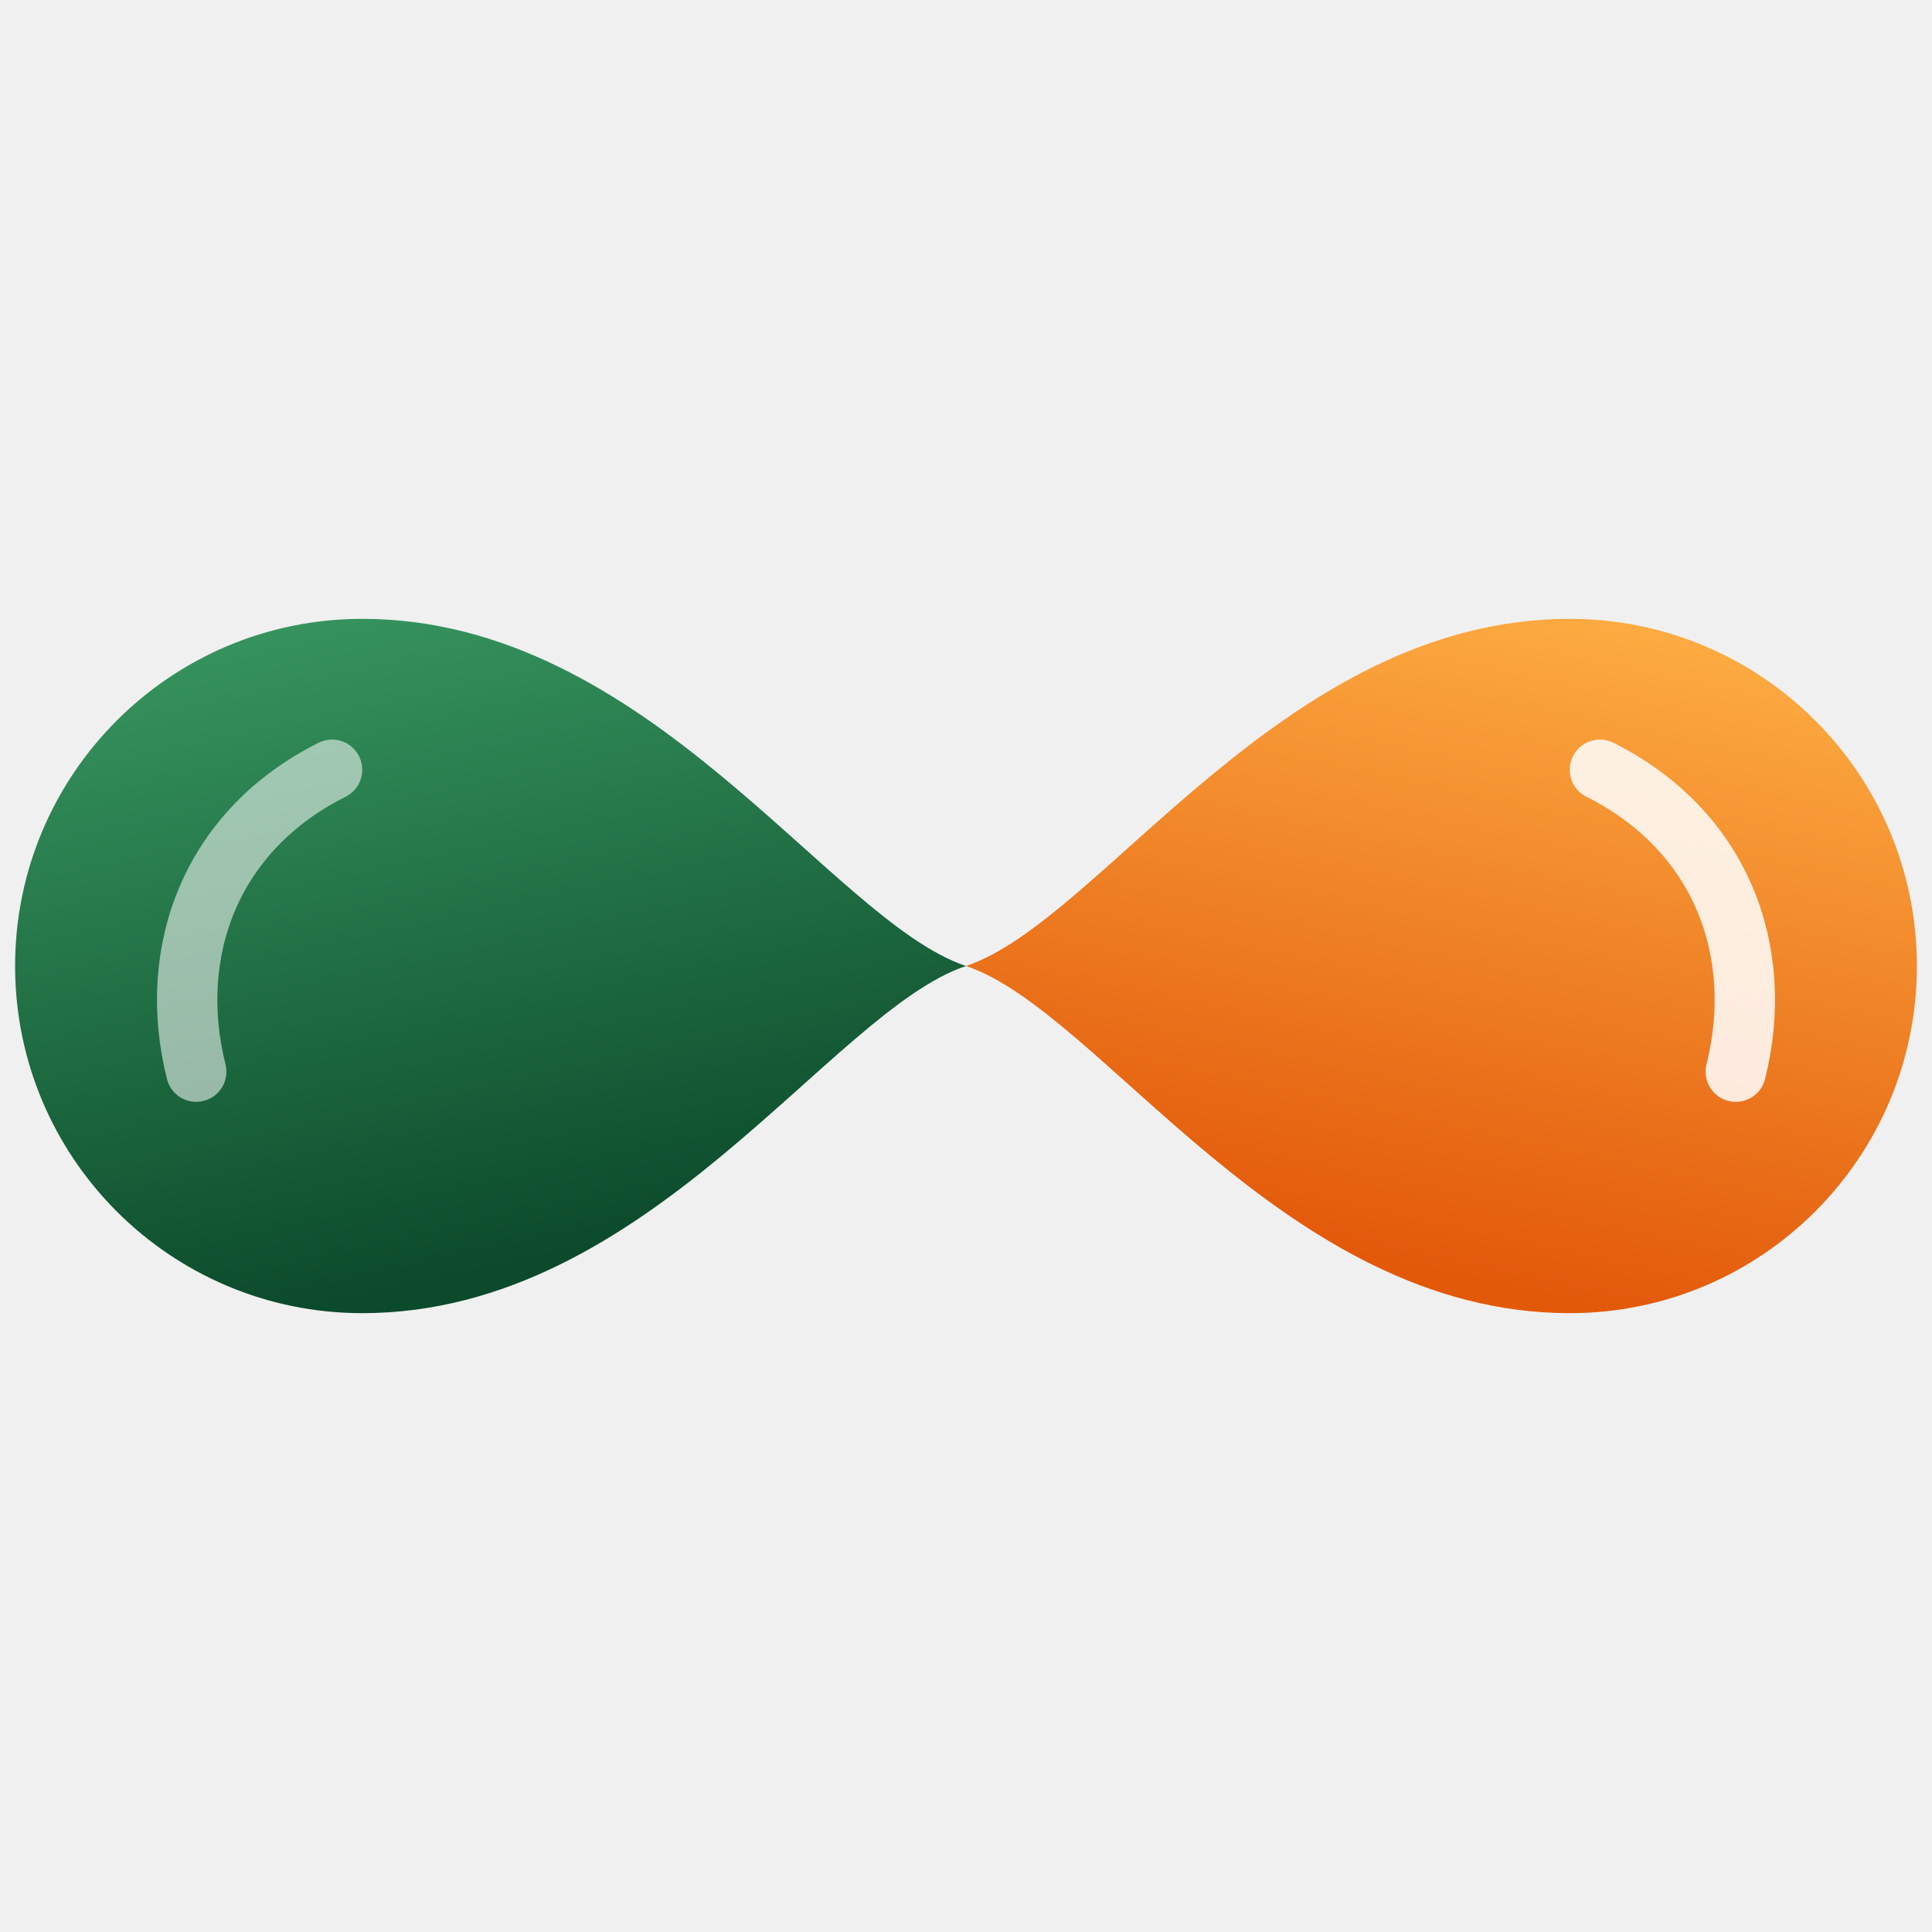
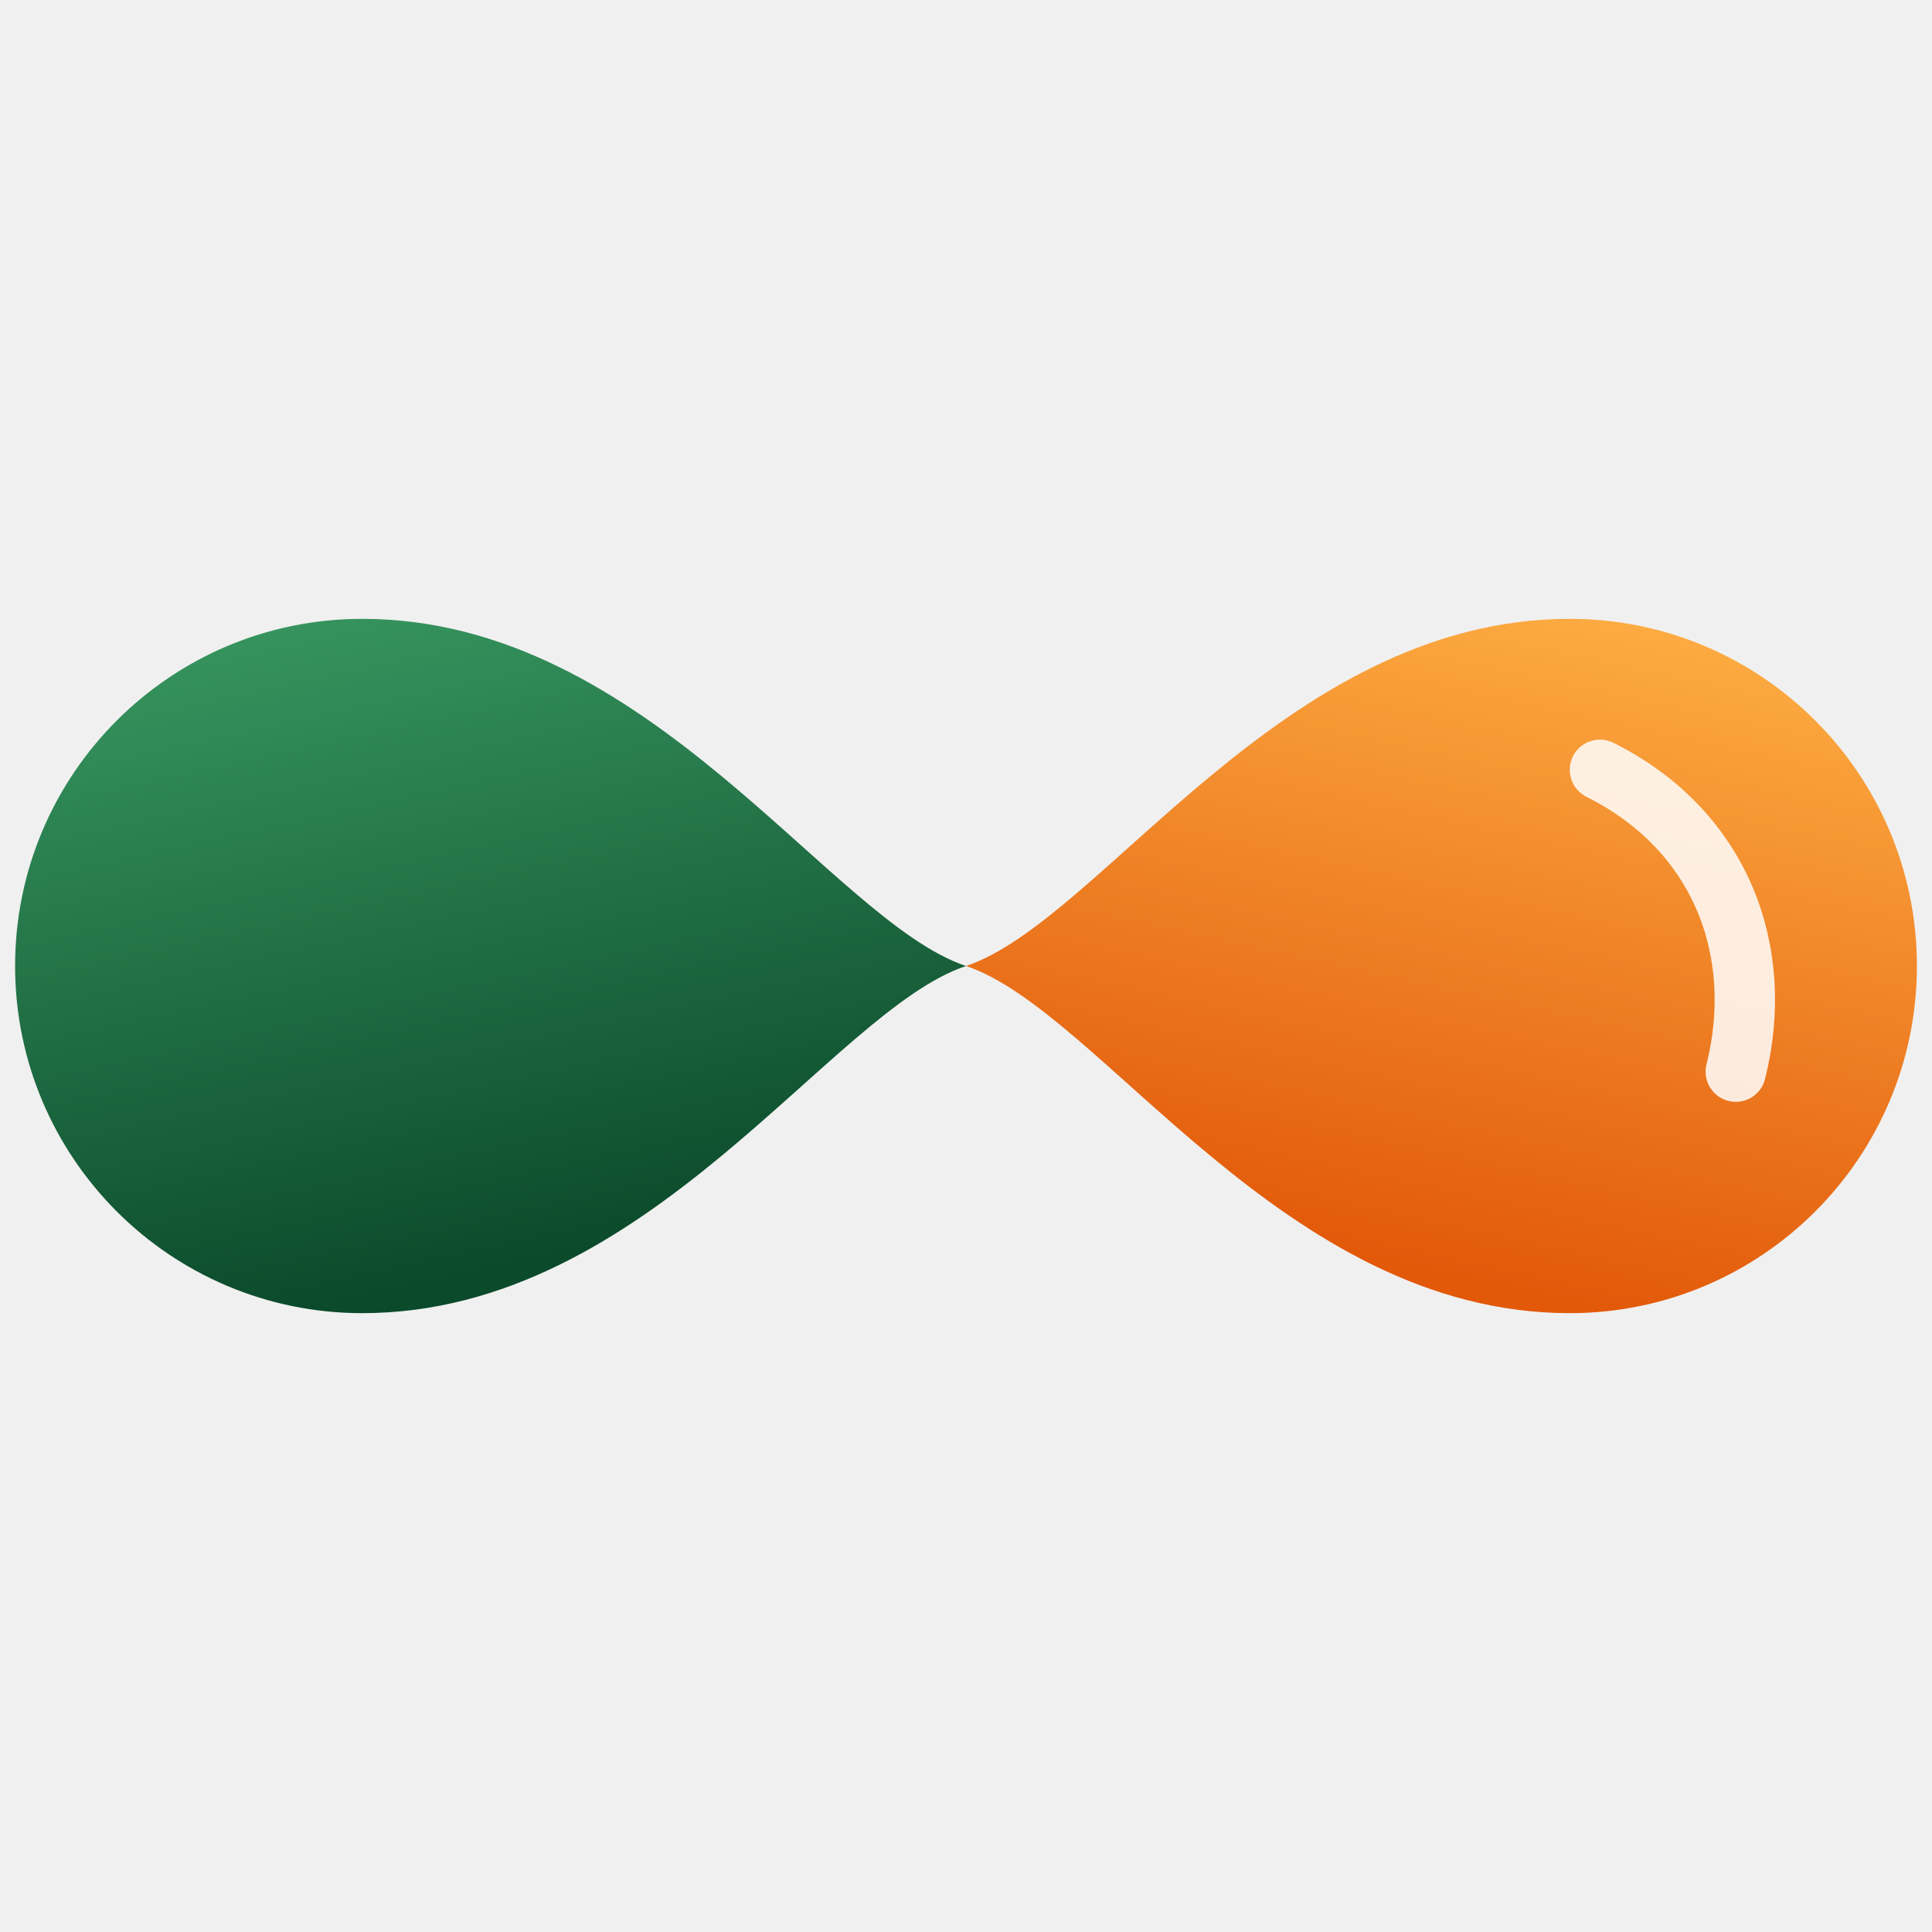
<svg xmlns="http://www.w3.org/2000/svg" viewBox="0 0 128 128">
  <defs>
    <path id="drop" d="M0 0 C-9 -3 -21 -23 -40 -23 A23 23 0 1 0 -40 23 C-21 23 -9 3 0 0 Z" />
    <linearGradient id="green" x1="0" y1="0" x2="0.3" y2="1">
      <stop offset="0" stop-color="#3a9a62" />
      <stop offset="1" stop-color="#0b4a2b" />
    </linearGradient>
    <linearGradient id="orange" x1="0" y1="0" x2="0.3" y2="1">
      <stop offset="0" stop-color="#ffb347" />
      <stop offset="1" stop-color="#e2590a" />
    </linearGradient>
  </defs>
  <use href="#drop" transform="translate(64 64)" fill="url(#green)" />
  <use href="#drop" transform="translate(64 64) scale(-1 1)" fill="url(#orange)" />
-   <path d="M22 51 C14 55 11 63 13 71" fill="none" stroke="#fff" stroke-opacity="0.55" stroke-width="4" stroke-linecap="round" />
  <path d="M106 51 C114 55 117 63 115 71" fill="none" stroke="#fff" stroke-opacity="0.85" stroke-width="4" stroke-linecap="round" />
</svg>
